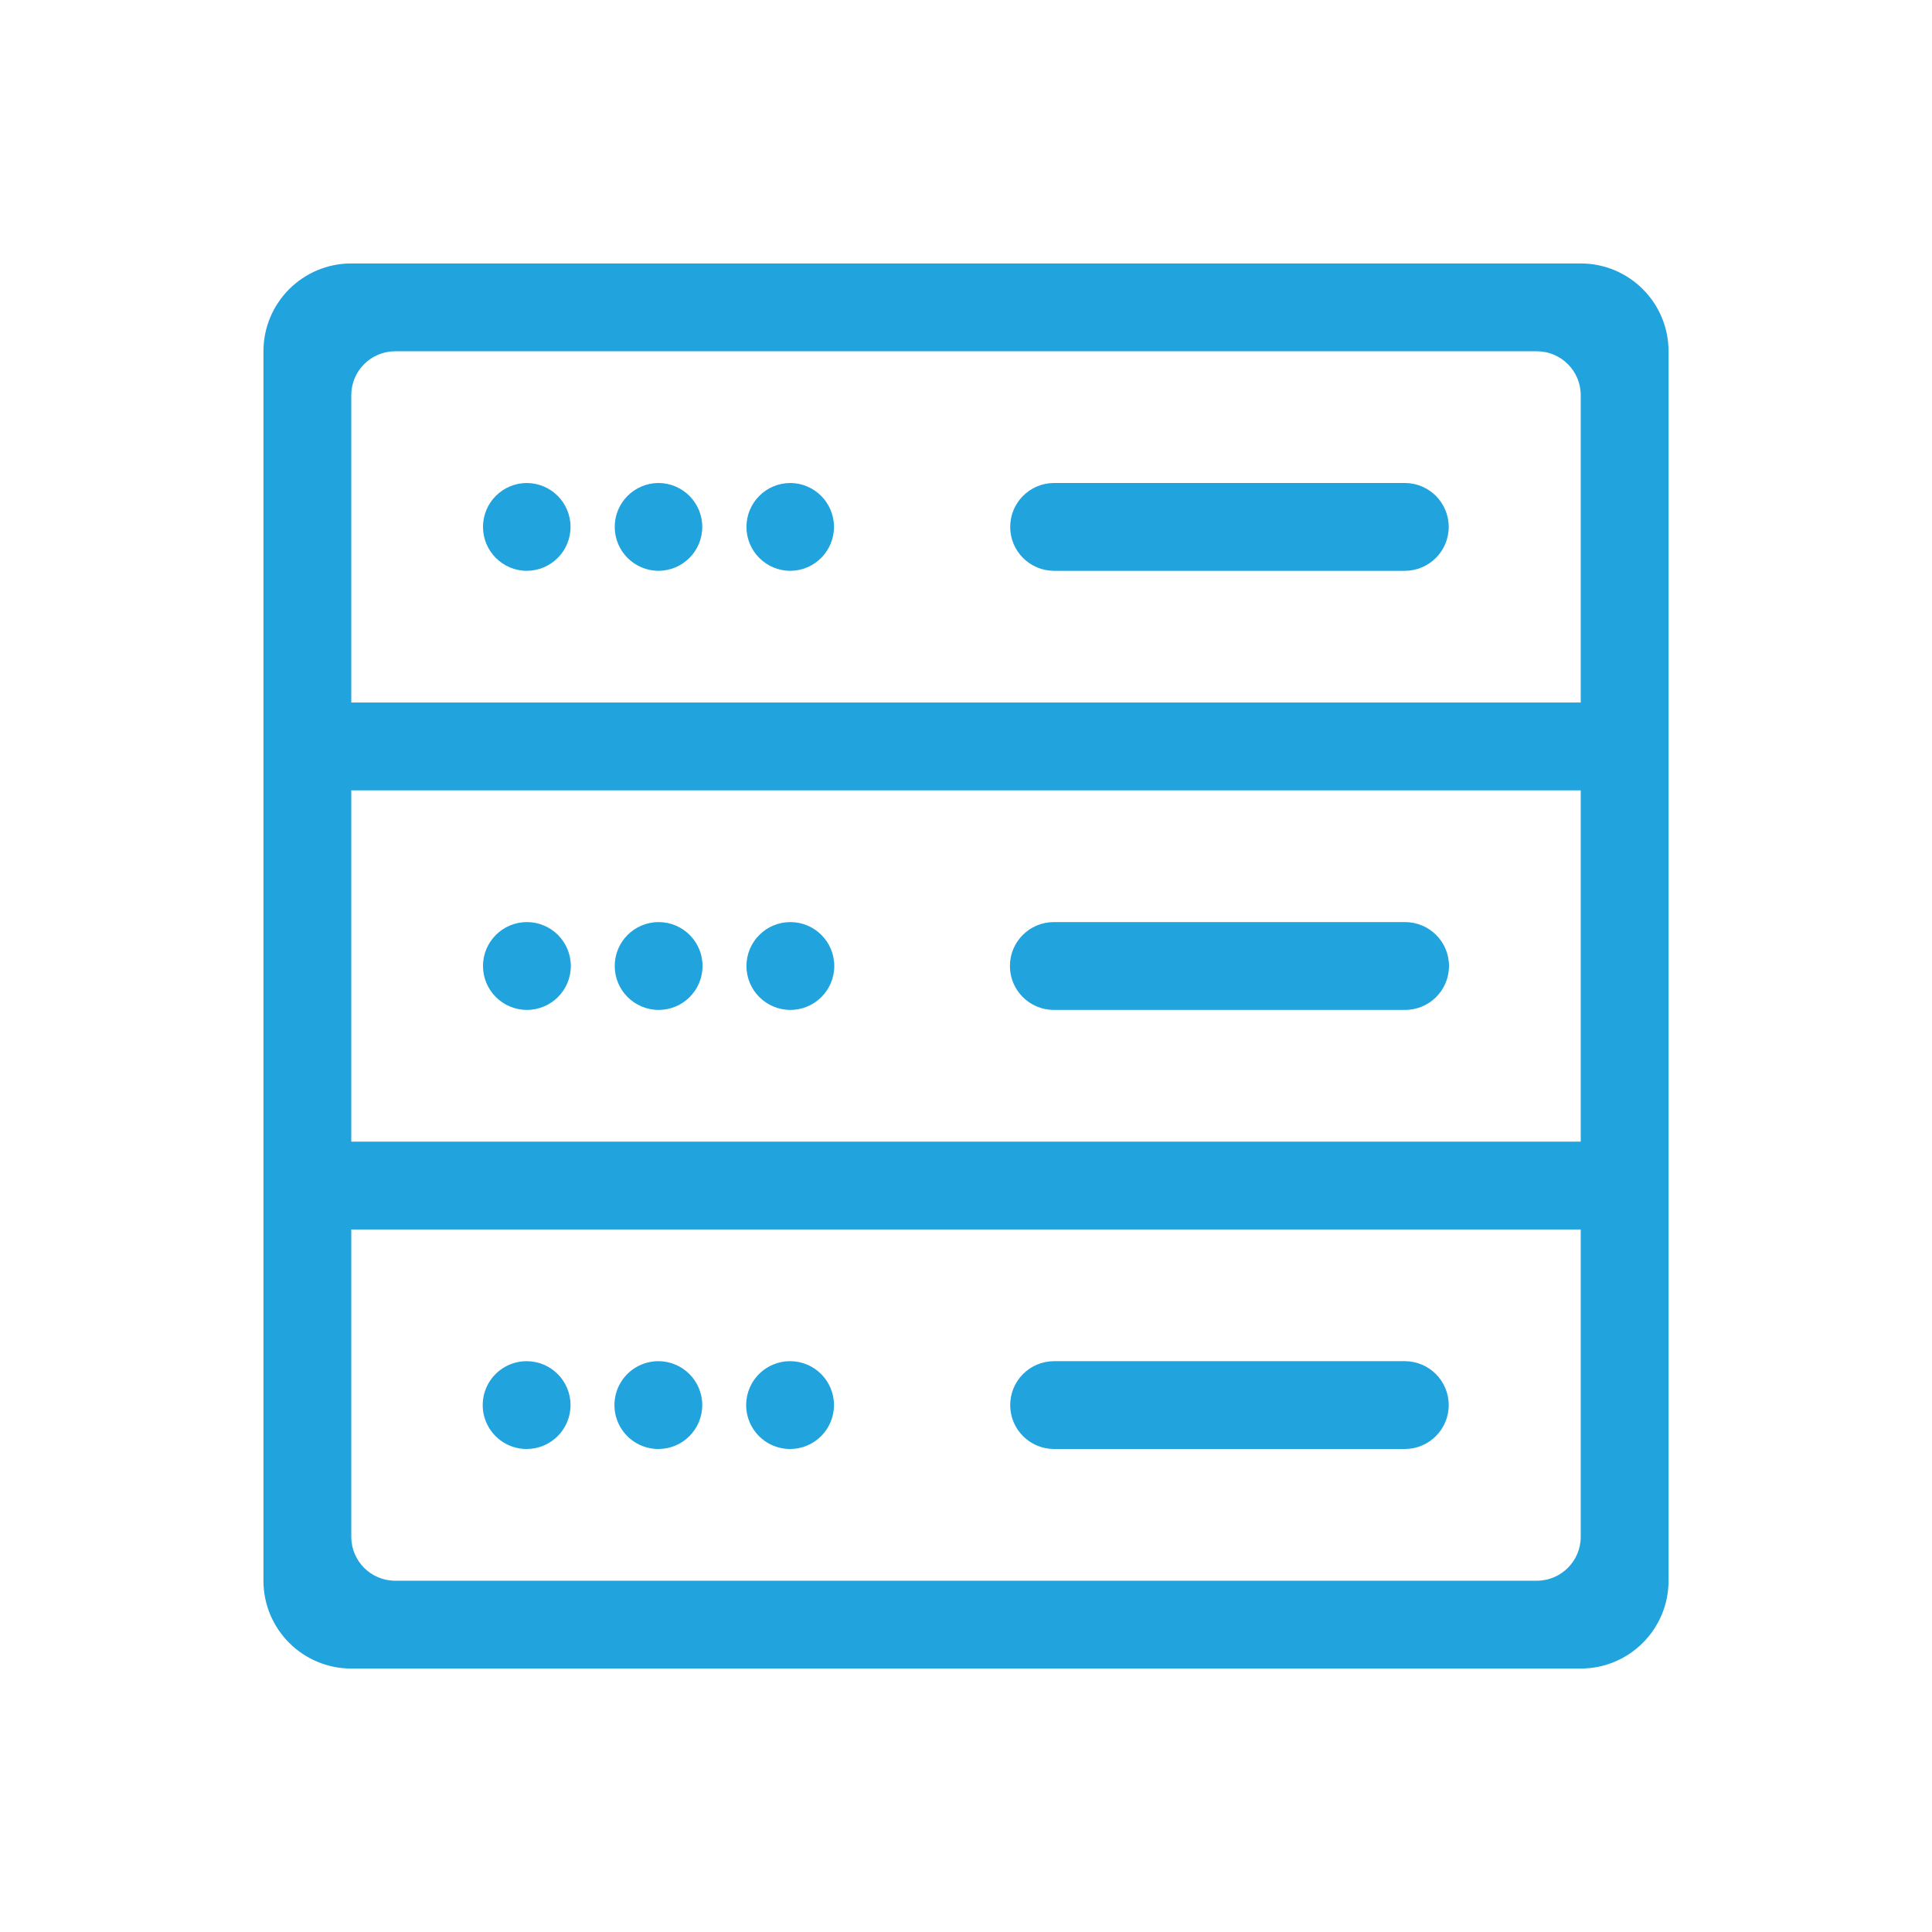
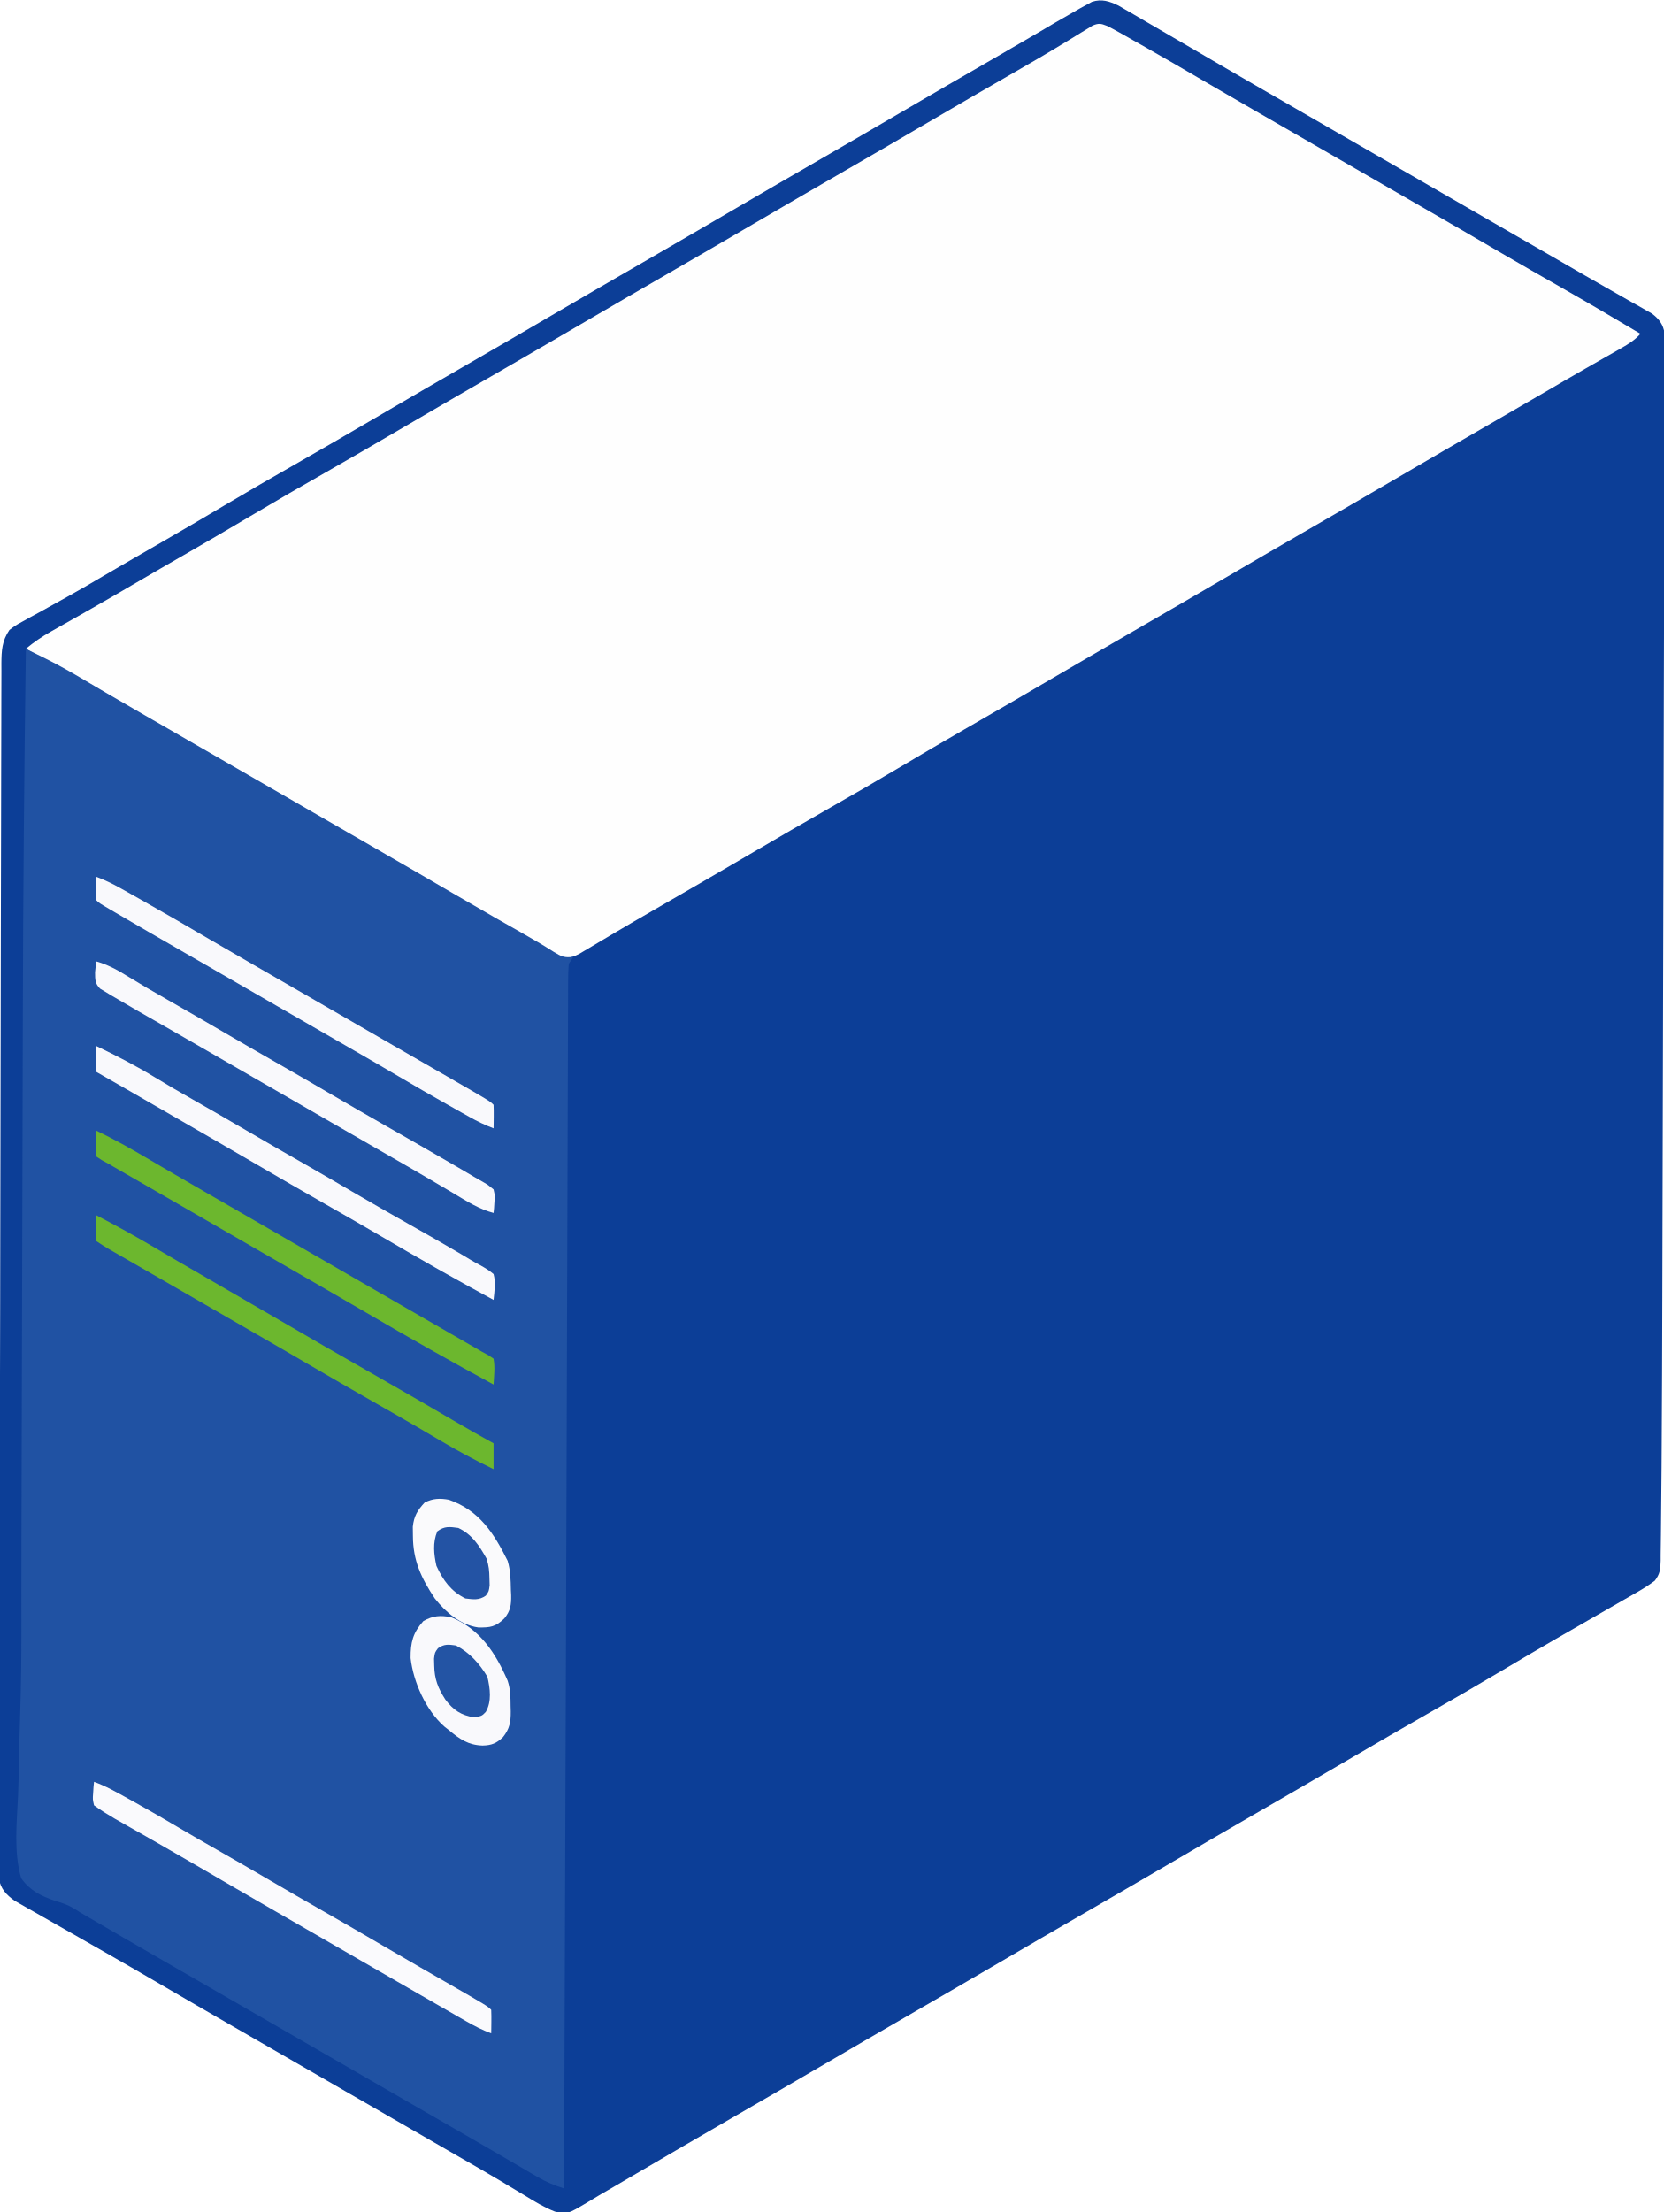
- <svg xmlns="http://www.w3.org/2000/svg" t="1780562052372" class="icon" viewBox="0 0 1024 1024" version="1.1" p-id="8356" width="200" height="200">
-   <path d="M186.182 605.09h651.636V418.91H186.182v186.18z m0 46.546v162.91a23.273 23.273 0 0 0 23.273 23.272h605.09a23.273 23.273 0 0 0 23.273-23.273V651.636H186.182z m0-279.272h651.636v-162.91a23.273 23.273 0 0 0-23.273-23.272h-605.09a23.273 23.273 0 0 0-23.273 23.273v162.909z m651.636-232.728a46.545 46.545 0 0 1 46.546 46.546v651.636a46.545 46.545 0 0 1-46.546 46.546H186.182a46.545 46.545 0 0 1-46.546-46.546V186.182a46.545 46.545 0 0 1 46.546-46.546h651.636z m-558.545 162.91a23.273 23.273 0 1 1 0-46.546 23.273 23.273 0 0 1 0 46.545z m69.818 0a23.273 23.273 0 1 1 0-46.546 23.273 23.273 0 0 1 0 46.545z m69.818 0a23.273 23.273 0 1 1 0-46.546 23.273 23.273 0 0 1 0 46.545zM558.545 256h186.182a23.273 23.273 0 0 1 0 46.545H558.545a23.273 23.273 0 0 1 0-46.545zM279.273 535.273a23.273 23.273 0 1 1 0-46.546 23.273 23.273 0 0 1 0 46.546z m69.818 0a23.273 23.273 0 1 1 0-46.546 23.273 23.273 0 0 1 0 46.546z m69.818 0a23.273 23.273 0 1 1 0-46.546 23.273 23.273 0 0 1 0 46.546z m139.636-46.546h186.182a23.273 23.273 0 0 1 0 46.546H558.545a23.273 23.273 0 0 1 0-46.546zM279.273 768a23.273 23.273 0 1 1 0-46.545 23.273 23.273 0 0 1 0 46.545z m69.818 0a23.273 23.273 0 1 1 0-46.545 23.273 23.273 0 0 1 0 46.545z m69.818 0a23.273 23.273 0 1 1 0-46.545 23.273 23.273 0 0 1 0 46.545z m139.636-46.545h186.182a23.273 23.273 0 0 1 0 46.545H558.545a23.273 23.273 0 0 1 0-46.545z" fill="#21A3DD" p-id="8357" />
+ <svg xmlns="http://www.w3.org/2000/svg" version="1.1" width="708" height="941" viewBox="0 0 708 941">
+   <path d="M0 0 C0.989 0.576 1.978 1.152 2.997 1.745 C4.677 2.715 4.677 2.715 6.392 3.705 C7.596 4.412 8.8 5.12 10.004 5.827 C11.262 6.557 12.519 7.286 13.777 8.015 C16.967 9.864 20.149 11.723 23.33 13.587 C26.016 15.159 28.705 16.723 31.395 18.288 C35.314 20.571 39.23 22.858 43.145 25.148 C52.688 30.724 62.27 36.232 71.847 41.749 C77.276 44.877 82.703 48.008 88.129 51.14 C90.296 52.39 92.463 53.64 94.629 54.89 C116.296 67.39 137.963 79.89 159.629 92.39 C160.702 93.009 161.775 93.628 162.88 94.265 C165.045 95.514 167.21 96.763 169.375 98.013 C175.911 101.784 182.448 105.552 188.987 109.318 C192.217 111.181 195.445 113.049 198.672 114.917 C203.098 117.477 207.54 120.006 211.993 122.519 C214.184 123.767 216.376 125.016 218.567 126.265 C219.586 126.833 220.605 127.401 221.655 127.986 C222.594 128.524 223.533 129.062 224.5 129.616 C225.325 130.081 226.149 130.546 226.998 131.025 C230.053 133.34 231.86 135.691 232.399 139.589 C232.503 142.027 232.505 144.449 232.477 146.89 C232.478 147.832 232.479 148.774 232.48 149.744 C232.48 152.93 232.459 156.115 232.438 159.301 C232.433 161.615 232.43 163.928 232.429 166.242 C232.421 171.983 232.399 177.725 232.371 183.466 C232.339 190.396 232.324 197.327 232.31 204.257 C232.285 216.522 232.248 228.787 232.205 241.052 C232.134 261.001 232.089 280.95 232.051 300.898 C232.033 310.192 232.014 319.486 231.995 328.779 C231.993 329.714 231.991 330.65 231.989 331.613 C231.935 357.693 231.863 383.773 231.79 409.853 C231.782 412.799 231.774 415.746 231.765 418.692 C231.76 420.66 231.754 422.629 231.749 424.597 C231.704 440.586 231.664 456.574 231.625 472.562 C231.584 489.316 231.54 506.069 231.493 522.822 C231.466 532.097 231.442 541.371 231.42 550.645 C231.372 571.58 231.299 592.514 231.157 613.449 C231.139 616.215 231.121 618.982 231.105 621.748 C231.062 629.161 230.999 636.574 230.9 643.986 C230.873 646.137 230.853 648.287 230.841 650.438 C230.822 653.309 230.778 656.179 230.728 659.05 C230.727 660.288 230.727 660.288 230.727 661.551 C230.638 665.136 230.465 667.208 228.232 670.083 C226.012 671.727 223.8 673.19 221.403 674.566 C219.999 675.378 219.999 675.378 218.568 676.206 C217.557 676.782 216.546 677.359 215.504 677.952 C214.443 678.565 213.381 679.177 212.287 679.808 C208.904 681.758 205.517 683.699 202.129 685.64 C197.857 688.096 193.587 690.555 189.317 693.015 C188.24 693.635 187.162 694.255 186.052 694.893 C178.248 699.392 170.494 703.969 162.754 708.577 C152.369 714.759 141.912 720.798 131.408 726.776 C120.913 732.75 110.478 738.825 100.056 744.927 C85.68 753.343 71.28 761.716 56.845 770.032 C45.581 776.525 34.354 783.079 23.129 789.64 C9.723 797.476 -3.7 805.28 -17.155 813.032 C-28.419 819.525 -39.646 826.079 -50.871 832.64 C-64.277 840.476 -77.7 848.28 -91.155 856.032 C-102.419 862.525 -113.646 869.079 -124.871 875.64 C-138.277 883.476 -151.7 891.28 -165.155 899.032 C-172.447 903.235 -179.727 907.459 -186.996 911.702 C-187.968 912.27 -188.941 912.838 -189.944 913.423 C-195.071 916.417 -200.196 919.416 -205.32 922.417 C-206.385 923.04 -207.45 923.664 -208.548 924.306 C-210.563 925.485 -212.578 926.665 -214.592 927.847 C-216.433 928.924 -218.28 929.993 -220.131 931.054 C-222.015 932.145 -223.881 933.266 -225.731 934.413 C-234.54 939.674 -234.54 939.674 -239.805 938.449 C-244.409 936.645 -248.545 934.1 -252.746 931.515 C-254.891 930.229 -257.037 928.944 -259.183 927.659 C-260.287 926.994 -261.39 926.328 -262.527 925.642 C-267.894 922.428 -273.32 919.317 -278.746 916.202 C-280.931 914.944 -283.116 913.684 -285.3 912.425 C-286.385 911.8 -287.47 911.175 -288.588 910.531 C-294.017 907.403 -299.444 904.271 -304.871 901.14 C-307.037 899.89 -309.204 898.64 -311.371 897.39 C-324.371 889.89 -337.371 882.39 -350.371 874.89 C-351.443 874.271 -352.516 873.652 -353.621 873.015 C-355.786 871.766 -357.951 870.516 -360.116 869.267 C-365.557 866.128 -370.998 862.99 -376.441 859.855 C-386.893 853.832 -397.334 847.793 -407.746 841.702 C-415.833 836.972 -423.949 832.296 -432.088 827.656 C-433.858 826.647 -435.627 825.636 -437.396 824.625 C-437.975 824.294 -438.554 823.963 -439.151 823.622 C-440.317 822.955 -441.482 822.288 -442.648 821.622 C-445.556 819.959 -448.467 818.301 -451.382 816.65 C-454.717 814.76 -458.044 812.857 -461.371 810.952 C-462.373 810.388 -463.376 809.824 -464.41 809.243 C-465.335 808.71 -466.261 808.177 -467.214 807.628 C-468.021 807.17 -468.827 806.711 -469.658 806.239 C-473.26 803.636 -475.611 801.175 -476.366 796.707 C-476.363 795.611 -476.361 794.514 -476.358 793.385 C-476.369 791.474 -476.369 791.474 -476.379 789.524 C-476.367 788.107 -476.354 786.689 -476.341 785.272 C-476.341 783.757 -476.343 782.243 -476.347 780.728 C-476.353 776.522 -476.333 772.316 -476.309 768.109 C-476.287 763.478 -476.289 758.847 -476.288 754.216 C-476.282 744.921 -476.253 735.627 -476.218 726.333 C-476.177 715.271 -476.156 704.209 -476.136 693.146 C-476.106 677.179 -476.069 661.211 -476.02 645.243 C-476.016 643.928 -476.012 642.614 -476.007 641.259 C-476.001 639.236 -475.995 637.212 -475.988 635.188 C-475.903 607.592 -475.843 579.995 -475.803 552.399 C-475.802 551.51 -475.801 550.622 -475.799 549.706 C-475.797 547.902 -475.794 546.099 -475.792 544.295 C-475.785 539.741 -475.778 535.187 -475.772 530.632 C-475.77 529.723 -475.769 528.814 -475.768 527.878 C-475.731 502.998 -475.681 478.119 -475.627 453.24 C-475.619 449.559 -475.611 445.877 -475.603 442.196 C-475.601 441.286 -475.599 440.377 -475.597 439.439 C-475.568 425.621 -475.545 411.803 -475.526 397.984 C-475.503 382.097 -475.47 366.209 -475.422 350.321 C-475.396 341.29 -475.378 332.259 -475.371 323.228 C-475.366 317.139 -475.35 311.051 -475.325 304.963 C-475.311 301.474 -475.302 297.985 -475.306 294.496 C-475.307 290.73 -475.291 286.965 -475.269 283.2 C-475.274 282.105 -475.279 281.01 -475.284 279.882 C-475.233 274.41 -475.056 270.317 -471.871 265.64 C-469.341 263.712 -469.341 263.712 -466.296 262.046 C-465.166 261.416 -464.036 260.785 -462.872 260.136 C-461.642 259.47 -460.413 258.805 -459.183 258.14 C-457.911 257.435 -456.639 256.729 -455.369 256.021 C-452.78 254.579 -450.188 253.143 -447.593 251.711 C-442.258 248.756 -437.002 245.669 -431.746 242.577 C-423.537 237.77 -415.305 233.006 -407.058 228.265 C-398.162 223.147 -389.314 217.953 -380.496 212.702 C-370.11 206.521 -359.653 200.481 -349.149 194.504 C-338.654 188.53 -328.219 182.455 -317.797 176.353 C-303.421 167.937 -289.021 159.564 -274.586 151.248 C-263.323 144.755 -252.095 138.2 -240.871 131.64 C-227.464 123.804 -214.041 116 -200.586 108.248 C-189.323 101.755 -178.095 95.2 -166.871 88.64 C-153.464 80.804 -140.041 73 -126.586 65.248 C-115.323 58.755 -104.095 52.2 -92.871 45.64 C-79.475 37.81 -66.065 30.007 -52.617 22.268 C-47.148 19.118 -41.688 15.953 -36.246 12.757 C-35.174 12.129 -34.103 11.5 -33 10.853 C-30.985 9.669 -28.972 8.483 -26.96 7.294 C-24.277 5.718 -21.58 4.171 -18.871 2.64 C-17.536 1.877 -17.536 1.877 -16.175 1.098 C-15.312 0.63 -14.448 0.161 -13.558 -0.321 C-12.799 -0.739 -12.04 -1.157 -11.257 -1.588 C-7.057 -2.947 -3.893 -1.845 0 0 Z " fill="#0C3E97" transform="translate(475.8706,2.360107)" />
+   <path d="M0 0 C1.696 0.843 3.366 1.738 5.016 2.668 C6.502 3.502 6.502 3.502 8.019 4.353 C9.085 4.959 10.152 5.564 11.25 6.188 C12.363 6.815 13.476 7.443 14.623 8.09 C24.103 13.453 33.514 18.93 42.91 24.438 C49.216 28.132 55.543 31.789 61.875 35.438 C62.955 36.06 64.035 36.683 65.148 37.324 C67.338 38.586 69.528 39.847 71.718 41.109 C77.147 44.237 82.573 47.369 88 50.5 C90.167 51.75 92.333 53 94.5 54.25 C98.833 56.75 103.167 59.25 107.5 61.75 C109.109 62.678 109.109 62.678 110.75 63.625 C112.916 64.874 115.081 66.124 117.246 67.373 C122.686 70.512 128.127 73.65 133.57 76.785 C145.006 83.375 156.424 89.994 167.816 96.658 C176.144 101.52 184.517 106.3 192.897 111.072 C204.339 117.59 215.691 124.255 227 131 C224.585 133.678 221.989 135.304 218.863 137.082 C217.824 137.677 216.784 138.272 215.713 138.885 C214.591 139.521 213.469 140.157 212.312 140.812 C210.537 141.827 208.762 142.842 206.987 143.858 C205.774 144.552 204.56 145.246 203.346 145.939 C197.542 149.255 191.769 152.623 186 156 C177.683 160.862 169.348 165.691 161 170.5 C148.64 177.621 136.315 184.802 124 192 C110.594 199.836 97.171 207.64 83.716 215.392 C72.452 221.885 61.224 228.439 50 235 C36.594 242.836 23.171 250.64 9.716 258.392 C-1.548 264.885 -12.776 271.439 -24 278 C-27.958 280.313 -31.916 282.626 -35.875 284.938 C-36.862 285.514 -37.849 286.09 -38.866 286.684 C-46.166 290.942 -53.487 295.162 -60.812 299.375 C-69.709 304.493 -78.556 309.687 -87.375 314.938 C-97.76 321.119 -108.218 327.159 -118.721 333.136 C-129.217 339.11 -139.651 345.185 -150.073 351.287 C-164.435 359.694 -178.814 368.071 -193.242 376.364 C-198.782 379.551 -204.304 382.763 -209.801 386.023 C-210.895 386.67 -211.988 387.316 -213.115 387.982 C-215.197 389.215 -217.275 390.453 -219.35 391.697 C-220.749 392.524 -220.749 392.524 -222.176 393.367 C-222.99 393.853 -223.803 394.339 -224.642 394.839 C-227.208 396.102 -229.143 396.791 -232 397 C-234.358 396.066 -234.358 396.066 -236.824 394.562 C-237.757 394.005 -238.689 393.448 -239.65 392.873 C-240.652 392.255 -241.655 391.637 -242.688 391 C-244.86 389.696 -247.033 388.392 -249.207 387.09 C-250.329 386.412 -251.452 385.733 -252.608 385.035 C-257.99 381.807 -263.432 378.686 -268.875 375.562 C-271.06 374.304 -273.245 373.045 -275.43 371.785 C-276.515 371.16 -277.6 370.535 -278.718 369.891 C-284.147 366.763 -289.573 363.631 -295 360.5 C-297.167 359.25 -299.333 358 -301.5 356.75 C-314.5 349.25 -327.5 341.75 -340.5 334.25 C-341.573 333.631 -342.645 333.012 -343.75 332.375 C-345.916 331.126 -348.081 329.876 -350.246 328.627 C-355.686 325.488 -361.127 322.35 -366.57 319.215 C-378.006 312.625 -389.424 306.006 -400.816 299.342 C-409.144 294.48 -417.517 289.7 -425.897 284.928 C-437.339 278.41 -448.691 271.745 -460 265 C-456.571 262.135 -453.121 259.794 -449.23 257.602 C-448.107 256.965 -446.983 256.328 -445.826 255.672 C-445.233 255.338 -444.641 255.005 -444.03 254.662 C-440.865 252.881 -437.709 251.086 -434.551 249.293 C-433.59 248.748 -433.59 248.748 -432.61 248.193 C-426.671 244.822 -420.768 241.389 -414.875 237.938 C-406.666 233.132 -398.434 228.366 -390.188 223.625 C-381.291 218.507 -372.444 213.313 -363.625 208.062 C-353.24 201.881 -342.782 195.841 -332.279 189.864 C-321.783 183.89 -311.349 177.815 -300.927 171.713 C-286.55 163.297 -272.15 154.924 -257.716 146.608 C-246.452 140.115 -235.224 133.561 -224 127 C-210.594 119.164 -197.171 111.36 -183.716 103.608 C-172.452 97.115 -161.224 90.561 -150 84 C-136.594 76.164 -123.171 68.36 -109.716 60.608 C-98.452 54.115 -87.224 47.561 -76 41 C-62.564 33.147 -49.12 25.312 -35.619 17.571 C-30.245 14.482 -24.904 11.353 -19.609 8.129 C-18.6 7.518 -17.591 6.907 -16.551 6.278 C-14.645 5.119 -12.744 3.951 -10.851 2.771 C-9.583 2.003 -9.583 2.003 -8.289 1.219 C-7.554 0.764 -6.819 0.31 -6.061 -0.158 C-3.483 -1.211 -2.57 -1.012 0 0 Z " fill="#FEFEFE" transform="translate(471,11)" />
+   <path d="M0 0 C2.215 1.098 4.43 2.198 6.644 3.299 C7.264 3.606 7.883 3.913 8.522 4.229 C14.244 7.079 19.756 10.234 25.25 13.5 C27.341 14.731 29.432 15.962 31.523 17.191 C32.589 17.819 33.655 18.447 34.753 19.094 C40.11 22.238 45.492 25.338 50.875 28.438 C51.954 29.059 53.034 29.681 54.146 30.322 C56.336 31.585 58.527 32.847 60.718 34.109 C66.147 37.237 71.573 40.369 77 43.5 C79.167 44.75 81.333 46 83.5 47.25 C103 58.5 103 58.5 122.5 69.75 C123.573 70.369 124.645 70.988 125.75 71.625 C127.916 72.874 130.081 74.124 132.246 75.373 C137.686 78.512 143.127 81.65 148.57 84.785 C159.996 91.369 171.404 97.981 182.786 104.641 C188.323 107.874 193.875 111.081 199.445 114.258 C200.075 114.617 200.705 114.976 201.353 115.346 C204.421 117.095 207.491 118.841 210.562 120.584 C215.311 123.285 220.032 125.984 224.625 128.945 C227.883 130.929 229.29 131.58 233 131 C232.34 131.99 231.68 132.98 231 134 C230.801 136.504 230.719 138.898 230.728 141.402 C230.723 142.167 230.718 142.932 230.713 143.72 C230.698 146.307 230.698 148.895 230.697 151.482 C230.689 153.351 230.681 155.22 230.671 157.089 C230.648 162.259 230.637 167.429 230.628 172.6 C230.616 178.21 230.593 183.82 230.571 189.43 C230.533 199.233 230.504 209.036 230.479 218.839 C230.442 233.13 230.395 247.42 230.344 261.711 C230.321 268.457 230.297 275.204 230.274 281.951 C230.272 282.631 230.27 283.311 230.267 284.012 C230.217 298.99 230.171 313.968 230.127 328.945 C230.014 366.506 229.882 404.067 229.746 441.628 C229.692 456.445 229.639 471.262 229.585 486.079 C229.576 488.518 229.568 490.957 229.559 493.396 C229.432 528.54 229.311 563.685 229.191 598.83 C229.184 600.954 229.176 603.078 229.169 605.202 C229.113 621.801 229.056 638.401 229 655 C224.907 653.679 221.356 652.226 217.641 650.051 C216.621 649.458 215.601 648.865 214.551 648.254 C213.462 647.613 212.372 646.973 211.25 646.312 C210.093 645.637 208.935 644.963 207.777 644.289 C205.374 642.89 202.973 641.488 200.572 640.084 C195.062 636.866 189.53 633.685 184 630.5 C181.833 629.25 179.667 628 177.5 626.75 C175.891 625.822 175.891 625.822 174.25 624.875 C145 608 115.75 591.125 86.5 574.25 C85.427 573.631 84.355 573.012 83.25 572.375 C81.084 571.126 78.919 569.876 76.754 568.627 C71.314 565.488 65.873 562.35 60.43 559.215 C48.895 552.569 37.372 545.902 25.88 539.181 C24.993 538.663 24.106 538.144 23.191 537.609 C22.317 537.05 21.442 536.492 20.541 535.916 C17.86 534.323 15.271 533.444 12.281 532.578 C6.406 530.561 1.629 528.195 -2 523 C-5.257 511.779 -3.847 499.332 -3.316 487.803 C-3.118 483.03 -3.033 478.255 -2.94 473.478 C-2.797 466.538 -2.622 459.6 -2.406 452.661 C-2.041 440.865 -1.884 429.082 -1.894 417.28 C-1.894 416.45 -1.895 415.619 -1.896 414.763 C-1.899 411.417 -1.904 408.071 -1.911 404.725 C-1.93 396.204 -1.907 387.684 -1.881 379.163 C-1.871 375.667 -1.861 372.17 -1.852 368.674 C-1.845 366.004 -1.838 363.335 -1.831 360.665 C-1.816 355.088 -1.801 349.511 -1.787 343.934 C-1.746 328.257 -1.704 312.58 -1.661 296.903 C-1.658 295.92 -1.655 294.936 -1.652 293.922 C-1.65 292.937 -1.647 291.952 -1.644 290.937 C-1.639 288.943 -1.633 286.95 -1.628 284.957 C-1.624 283.474 -1.624 283.474 -1.619 281.961 C-1.575 265.947 -1.535 249.934 -1.495 233.92 C-1.454 217.175 -1.41 200.429 -1.363 183.684 C-1.337 174.404 -1.312 165.123 -1.291 155.843 C-1.17 103.89 -0.707 51.948 0 0 Z " fill="#2052A3" transform="translate(11,276)" />
+   <path d="M0 0 C8.557 4.127 16.916 8.41 25.02 13.372 C30.268 16.582 35.588 19.65 40.938 22.688 C48.655 27.075 56.338 31.517 64 36 C72.329 40.872 80.685 45.69 89.071 50.463 C95.7 54.242 102.291 58.082 108.875 61.938 C116.858 66.611 124.876 71.214 132.938 75.75 C139.803 79.613 146.647 83.506 153.438 87.5 C154.093 87.885 154.748 88.27 155.424 88.667 C156.66 89.398 157.892 90.136 159.119 90.882 C160.469 91.684 161.842 92.448 163.229 93.186 C165.311 94.345 167.186 95.454 169 97 C170.018 100.774 169.372 104.144 169 108 C161.737 104.06 154.506 100.067 147.312 96 C146.323 95.441 145.334 94.882 144.315 94.306 C136.282 89.753 128.303 85.111 120.335 80.443 C112.586 75.91 104.8 71.444 97 67 C87.279 61.46 77.591 55.866 67.933 50.217 C57.437 44.079 46.902 38.009 36.366 31.939 C32.851 29.914 29.337 27.887 25.824 25.859 C24.939 25.348 24.939 25.348 24.036 24.827 C21.203 23.192 18.37 21.557 15.538 19.922 C10.365 16.937 5.189 13.958 0 11 C0 7.37 0 3.74 0 0 Z " fill="#F9F9FC" transform="translate(41,445)" />
+   <path d="M0 0 C4.631 1.355 8.501 3.329 12.562 5.875 C18.626 9.593 24.752 13.176 30.938 16.688 C38.655 21.075 46.338 25.517 54 30 C61.477 34.374 68.972 38.714 76.5 43 C83.882 47.203 91.231 51.459 98.562 55.75 C107.344 60.889 116.16 65.963 125 71 C134.146 76.214 143.276 81.454 152.375 86.75 C153.361 87.322 154.347 87.895 155.363 88.484 C157.15 89.527 158.931 90.576 160.708 91.636 C162.118 92.475 163.539 93.298 164.976 94.091 C166.641 95.062 166.641 95.062 169 97 C169.586 99.578 169.586 99.578 169.375 102.25 C169.294 103.588 169.294 103.588 169.211 104.953 C169.107 105.966 169.107 105.966 169 107 C162.818 105.372 157.689 102.058 152.25 98.812 C150.086 97.536 147.922 96.26 145.758 94.984 C144.642 94.325 143.526 93.666 142.376 92.986 C136.979 89.811 131.552 86.686 126.125 83.562 C123.94 82.303 121.755 81.044 119.57 79.785 C117.943 78.848 117.943 78.848 116.282 77.891 C110.853 74.763 105.427 71.631 100 68.5 C97.833 67.25 95.667 66 93.5 64.75 C80.5 57.25 67.5 49.75 54.5 42.25 C53.426 41.631 52.352 41.011 51.246 40.373 C49.093 39.131 46.94 37.888 44.787 36.645 C39.759 33.742 34.729 30.842 29.69 27.957 C27.916 26.941 26.142 25.924 24.369 24.906 C22.152 23.634 19.933 22.364 17.713 21.098 C14.794 19.421 11.894 17.719 9 16 C8.102 15.48 7.204 14.96 6.278 14.424 C5.457 13.922 4.635 13.42 3.789 12.902 C3.068 12.47 2.347 12.039 1.604 11.594 C-0.627 9.377 -0.529 7.703 -0.562 4.625 C-0.419 3.079 -0.245 1.534 0 0 Z " fill="#F9F9FC" transform="translate(41,409)" />
+   <path d="M0 0 C3.544 1.345 6.808 2.912 10.113 4.766 C11.101 5.319 12.089 5.871 13.107 6.441 C14.165 7.038 15.223 7.635 16.312 8.25 C17.421 8.873 18.53 9.497 19.672 10.139 C29.139 15.479 38.533 20.941 47.91 26.438 C54.216 30.132 60.543 33.789 66.875 37.438 C68.495 38.371 68.495 38.371 70.148 39.324 C72.338 40.586 74.528 41.847 76.718 43.109 C82.147 46.237 87.573 49.369 93 52.5 C95.167 53.75 97.333 55 99.5 56.25 C103.833 58.75 108.167 61.25 112.5 63.75 C113.574 64.369 114.648 64.989 115.754 65.627 C117.908 66.87 120.061 68.112 122.215 69.355 C127.237 72.253 132.259 75.15 137.284 78.043 C139.05 79.059 140.816 80.077 142.582 81.094 C144.787 82.364 146.993 83.634 149.199 84.902 C167.375 95.375 167.375 95.375 169 97 C169.072 98.686 169.084 100.375 169.062 102.062 C169.053 102.982 169.044 103.901 169.035 104.848 C169.018 105.913 169.018 105.913 169 107 C165.364 105.626 162.029 103.996 158.641 102.094 C157.617 101.52 156.592 100.947 155.537 100.356 C154.453 99.743 153.368 99.131 152.25 98.5 C151.123 97.866 149.997 97.233 148.836 96.58 C142.045 92.75 135.29 88.867 128.585 84.889 C122.273 81.147 115.921 77.476 109.562 73.812 C108.455 73.174 107.348 72.536 106.207 71.879 C103.937 70.571 101.666 69.263 99.395 67.956 C93.928 64.807 88.464 61.653 83 58.5 C80.833 57.25 78.667 56 76.5 54.75 C70 51 70 51 63.5 47.25 C62.427 46.631 61.354 46.012 60.248 45.374 C58.088 44.128 55.929 42.882 53.77 41.636 C48.242 38.447 42.714 35.259 37.184 32.074 C27.42 26.45 17.657 20.825 7.938 15.125 C7.235 14.714 6.532 14.303 5.808 13.88 C1.12 11.12 1.12 11.12 0 10 C-0.072 8.314 -0.084 6.625 -0.062 4.938 C-0.053 4.018 -0.044 3.099 -0.035 2.152 C-0.024 1.442 -0.012 0.732 0 0 Z " fill="#F9F9FC" transform="translate(41,373)" />
+   <path d="M0 0 C8.43 4.393 16.728 8.949 24.902 13.803 C31.424 17.674 37.989 21.467 44.562 25.25 C53.057 30.141 61.538 35.054 70 40 C87.903 50.459 105.874 60.797 123.885 71.066 C133.325 76.45 142.727 81.896 152.1 87.397 C157.693 90.675 163.321 93.873 169 97 C169 100.63 169 104.26 169 108 C161.136 104.176 153.518 100.088 146 95.625 C143.897 94.387 141.792 93.15 139.688 91.914 C138.597 91.274 137.506 90.633 136.383 89.974 C130.613 86.607 124.806 83.305 119 80 C109.278 74.461 99.591 68.866 89.933 63.217 C79.409 57.062 68.846 50.976 58.282 44.891 C51.787 41.149 45.294 37.401 38.801 33.654 C33.714 30.718 28.626 27.784 23.535 24.854 C21.125 23.467 18.714 22.079 16.304 20.69 C14.599 19.708 12.892 18.727 11.186 17.746 C10.156 17.153 9.127 16.56 8.066 15.949 C7.158 15.427 6.25 14.904 5.315 14.366 C3.509 13.3 1.745 12.163 0 11 C-0.293 8.398 -0.293 8.398 -0.188 5.375 C-0.16 4.372 -0.133 3.369 -0.105 2.336 C-0.071 1.565 -0.036 0.794 0 0 Z " fill="#6CB72E" transform="translate(41,517)" />
+   <path d="M0 0 C7.2 3.477 14.119 7.307 21 11.375 C23.127 12.624 25.255 13.873 27.383 15.121 C29.019 16.082 29.019 16.082 30.688 17.062 C36.07 20.211 41.472 23.325 46.875 26.438 C47.954 27.059 49.033 27.681 50.145 28.322 C52.336 29.584 54.527 30.847 56.718 32.109 C62.147 35.237 67.573 38.369 73 41.5 C75.167 42.75 77.333 44 79.5 45.25 C92.5 52.75 105.5 60.25 118.5 67.75 C119.574 68.37 120.648 68.989 121.755 69.628 C123.905 70.868 126.054 72.108 128.204 73.349 C133.273 76.274 138.343 79.198 143.413 82.12 C145.804 83.498 148.195 84.876 150.586 86.255 C152.27 87.225 153.954 88.196 155.639 89.166 C156.662 89.756 157.684 90.346 158.738 90.953 C159.636 91.47 160.533 91.988 161.458 92.521 C162.297 93.009 163.136 93.497 164 94 C164.923 94.502 165.847 95.004 166.798 95.522 C167.525 96.01 168.251 96.497 169 97 C169.668 100.691 169.219 104.269 169 108 C150.861 98.146 132.899 88 115.09 77.562 C108.784 73.868 102.457 70.211 96.125 66.562 C95.045 65.94 93.965 65.317 92.852 64.676 C90.662 63.414 88.472 62.153 86.282 60.891 C80.853 57.763 75.427 54.631 70 51.5 C67.833 50.25 65.667 49 63.5 47.75 C59.167 45.25 54.833 42.75 50.5 40.25 C49.426 39.63 48.352 39.011 47.245 38.372 C45.095 37.132 42.946 35.892 40.796 34.651 C35.727 31.726 30.657 28.802 25.587 25.88 C23.196 24.502 20.805 23.124 18.414 21.745 C16.73 20.775 15.046 19.804 13.361 18.834 C12.338 18.244 11.316 17.654 10.262 17.047 C9.364 16.53 8.467 16.012 7.542 15.479 C6.703 14.991 5.864 14.503 5 14 C4.077 13.498 3.153 12.996 2.202 12.478 C1.475 11.99 0.749 11.503 0 11 C-0.668 7.309 -0.219 3.731 0 0 Z " fill="#6CB72E" transform="translate(41,481)" />
+   <path d="M0 0 C5.032 1.8 9.59 4.416 14.25 7 C15.138 7.491 16.026 7.981 16.942 8.487 C23.188 11.953 29.366 15.521 35.509 19.167 C40.993 22.421 46.52 25.596 52.062 28.75 C59.737 33.119 67.378 37.541 75 42 C82.477 46.374 89.972 50.714 97.5 55 C105.925 59.797 114.307 64.666 122.676 69.561 C128.092 72.726 133.514 75.88 138.949 79.012 C139.529 79.346 140.109 79.68 140.707 80.024 C143.502 81.635 146.299 83.244 149.096 84.851 C167.36 95.36 167.36 95.36 169 97 C169.072 98.686 169.084 100.375 169.062 102.062 C169.053 102.982 169.044 103.901 169.035 104.848 C169.018 105.913 169.018 105.913 169 107 C165.215 105.584 161.803 103.846 158.301 101.832 C157.188 101.194 156.074 100.556 154.927 99.898 C153.722 99.203 152.517 98.508 151.312 97.812 C150.056 97.09 148.799 96.368 147.542 95.647 C144.314 93.793 141.088 91.934 137.863 90.075 C135.005 88.426 132.145 86.78 129.285 85.133 C123.927 82.045 118.572 78.953 113.218 75.859 C108.898 73.363 104.576 70.87 100.254 68.377 C97.005 66.503 93.756 64.628 90.508 62.754 C86.149 60.239 81.79 57.726 77.43 55.215 C66.005 48.632 54.598 42.022 43.219 35.362 C37.657 32.113 32.08 28.895 26.484 25.707 C25.85 25.345 25.216 24.984 24.562 24.611 C21.464 22.847 18.364 21.085 15.262 19.328 C14.142 18.691 13.021 18.055 11.867 17.398 C10.878 16.838 9.889 16.278 8.871 15.701 C5.824 13.896 2.861 12.088 0 10 C-0.586 7.422 -0.586 7.422 -0.375 4.75 C-0.321 3.858 -0.267 2.966 -0.211 2.047 C-0.141 1.371 -0.072 0.696 0 0 Z " fill="#FAFAFD" transform="translate(40,758)" />
+   <path d="M0 0 C12.274 5.035 18.904 15.255 24 27 C25.22 30.659 25.223 34.064 25.25 37.875 C25.271 38.583 25.291 39.29 25.312 40.02 C25.346 44.567 24.846 47.423 22 51 C19.177 53.648 17.17 54.469 13.312 54.562 C7.23 54.366 3.565 51.814 -1 48 C-1.617 47.517 -2.235 47.033 -2.871 46.535 C-10.741 39.647 -16.14 27.603 -17.301 17.34 C-17.333 10.761 -16.38 6.66 -11.875 1.625 C-7.764 -0.699 -4.612 -0.944 0 0 Z " fill="#F9F9FC" transform="translate(192,688)" />
+   <path d="M0 0 C12.986 4.573 19.124 14.234 25 26 C26.215 30.079 26.295 34.146 26.375 38.375 C26.431 39.489 26.431 39.489 26.488 40.625 C26.553 44.725 26.234 47.237 23.602 50.477 C19.854 54.111 17.565 54.413 12.504 54.34 C4.952 53.315 -1.412 47.811 -6 42 C-11.759 33.379 -15.28 25.902 -15.312 15.375 C-15.329 14.104 -15.346 12.833 -15.363 11.523 C-14.896 6.988 -13.372 4.474 -10.312 1.188 C-6.823 -0.605 -3.775 -0.68 0 0 Z " fill="#FAFAFC" transform="translate(191,638)" />
+   <path d="M0 0 C5.843 3.043 10.037 7.699 13.375 13.312 C14.522 18.245 15.293 23.767 12.684 28.273 C11 30 11 30 7.75 30.562 C2.201 29.73 -1.139 27.465 -4.516 22.992 C-7.627 18.146 -9.156 14.329 -9.25 8.5 C-9.276 7.541 -9.302 6.582 -9.328 5.594 C-9 3 -9 3 -7.66 1.184 C-5.011 -0.705 -3.173 -0.435 0 0 Z " fill="#2354A4" transform="translate(194,700)" />
+   <path d="M0 0 C5.866 2.754 8.895 7.508 12 13 C13.016 16.049 13.198 18.304 13.25 21.5 C13.276 22.459 13.302 23.418 13.328 24.406 C13 27 13 27 11.691 28.816 C8.797 30.842 6.417 30.405 3 30 C-3.142 26.929 -6.523 22.236 -9.312 16.125 C-10.417 11.105 -10.939 6.263 -8.938 1.438 C-5.873 -0.836 -3.713 -0.503 0 0 Z " fill="#2353A4" transform="translate(195,650)" />
</svg>
